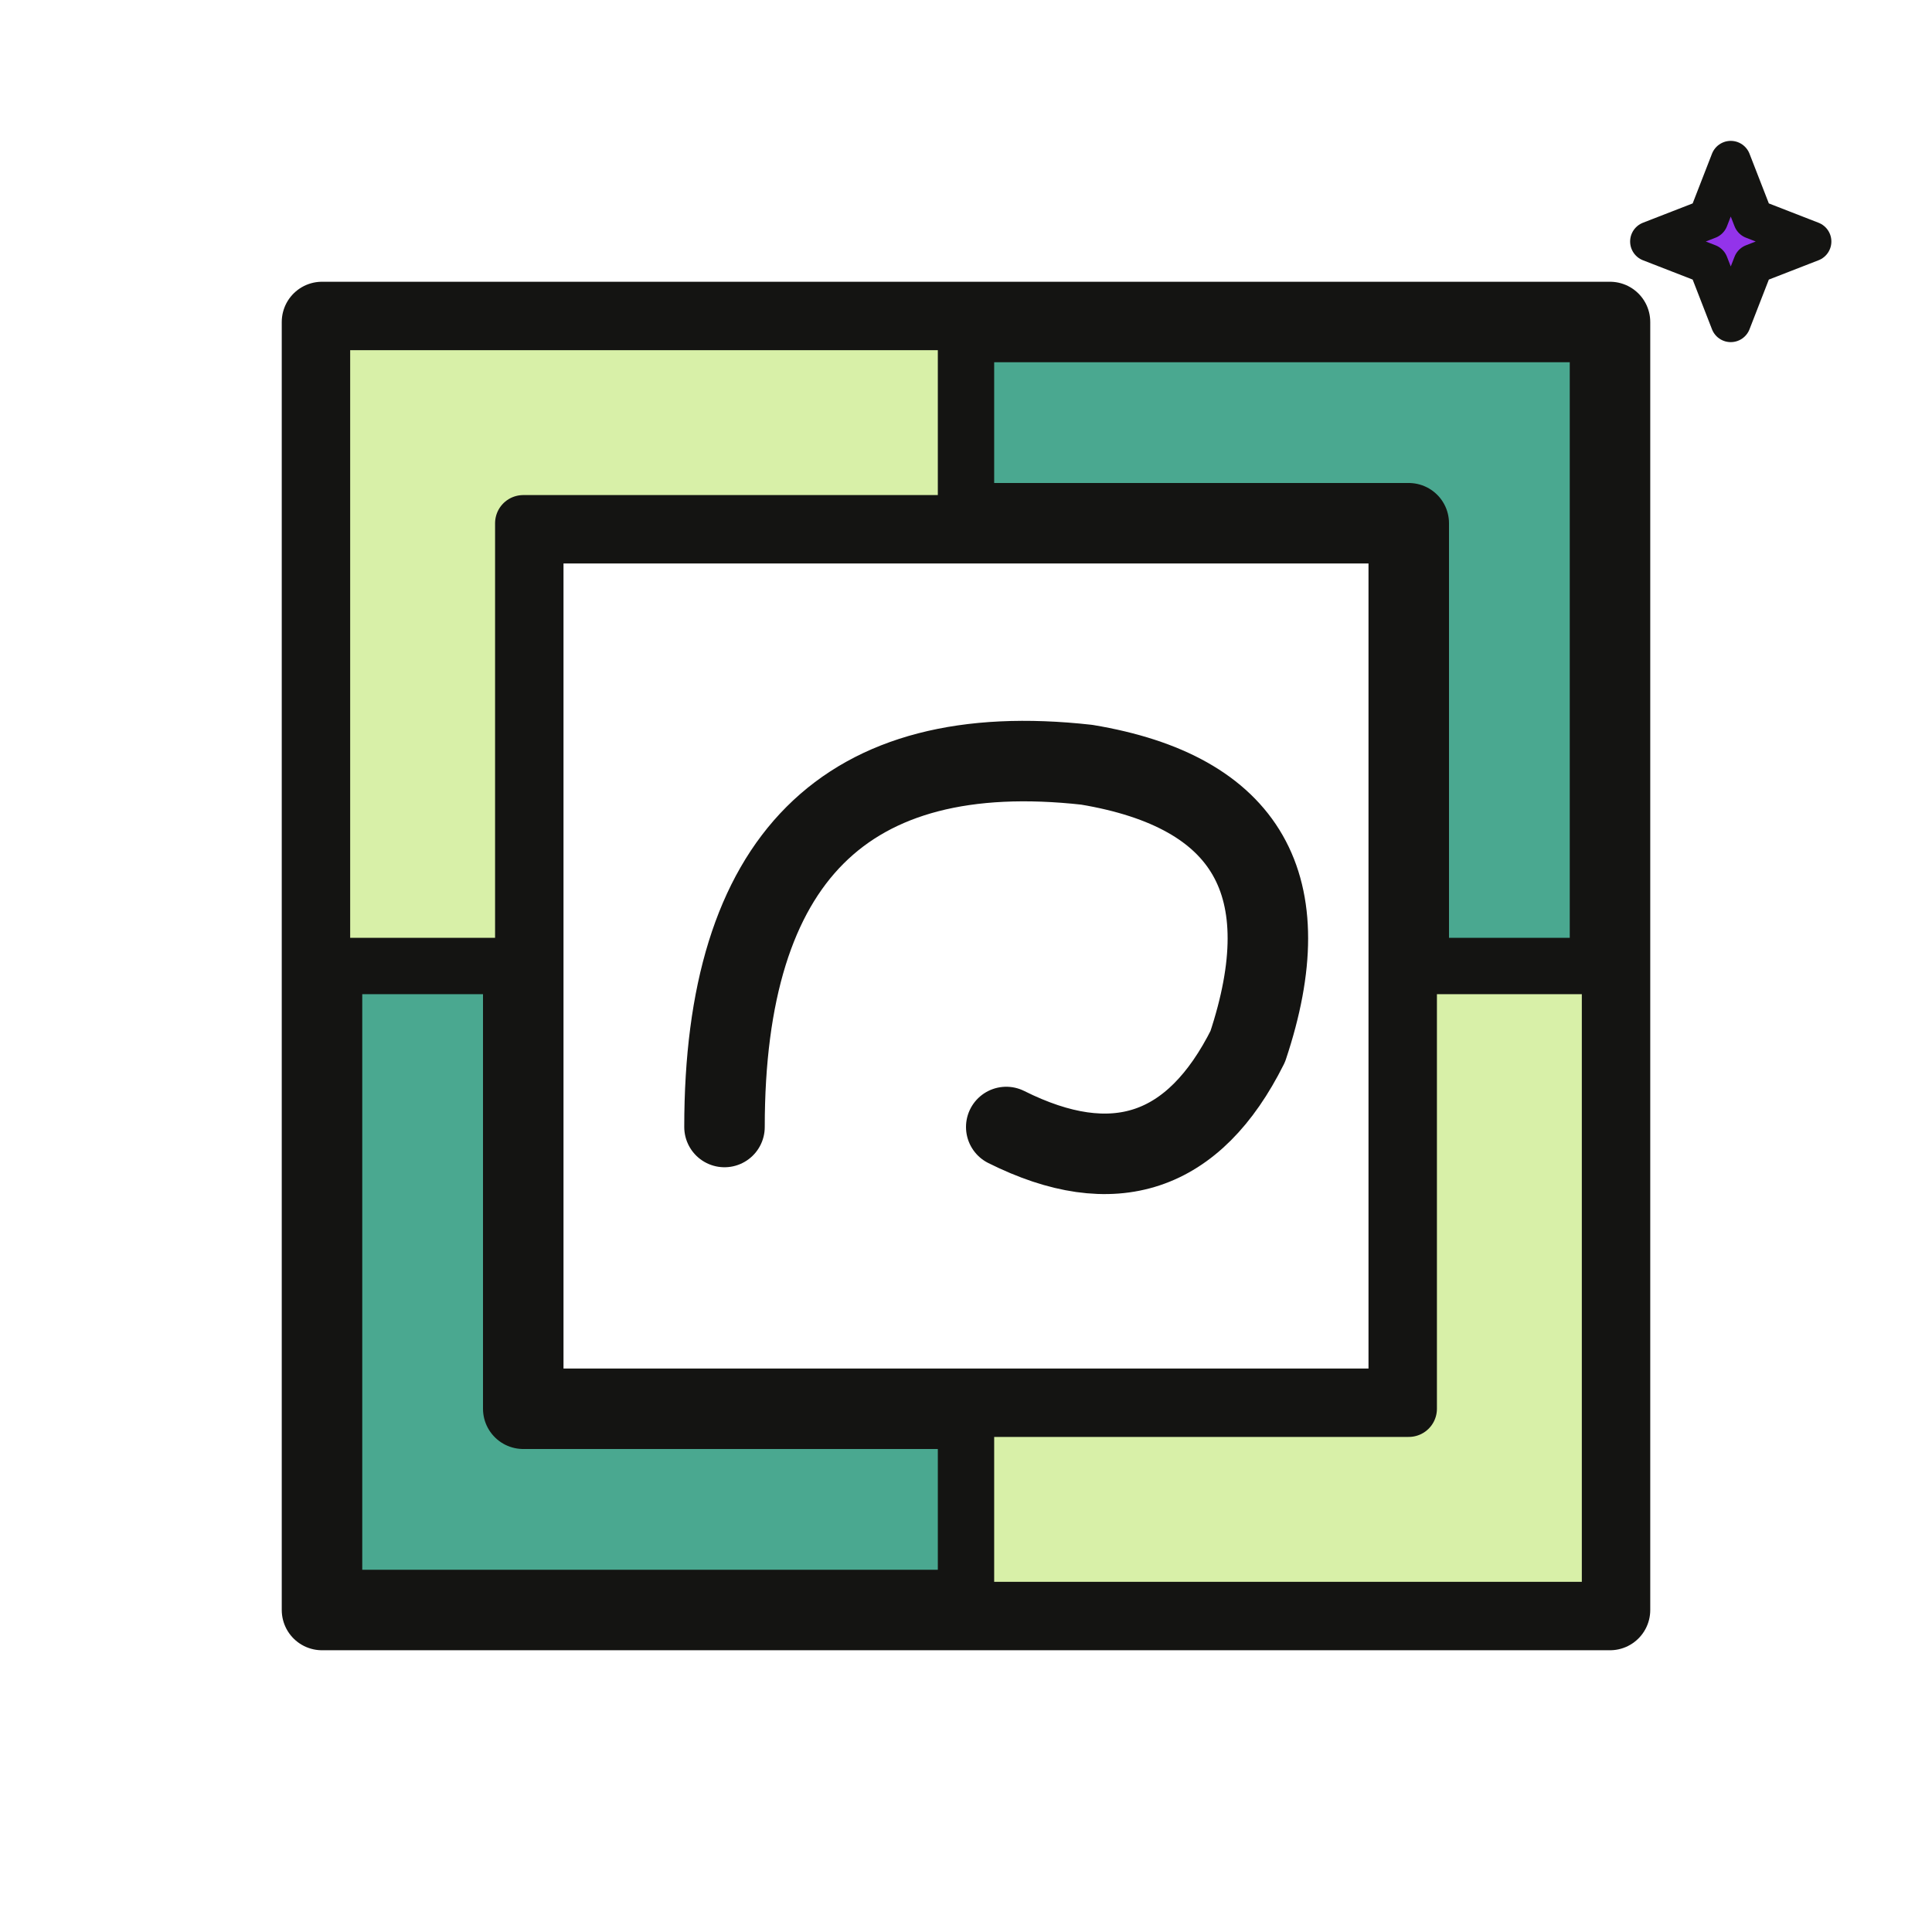
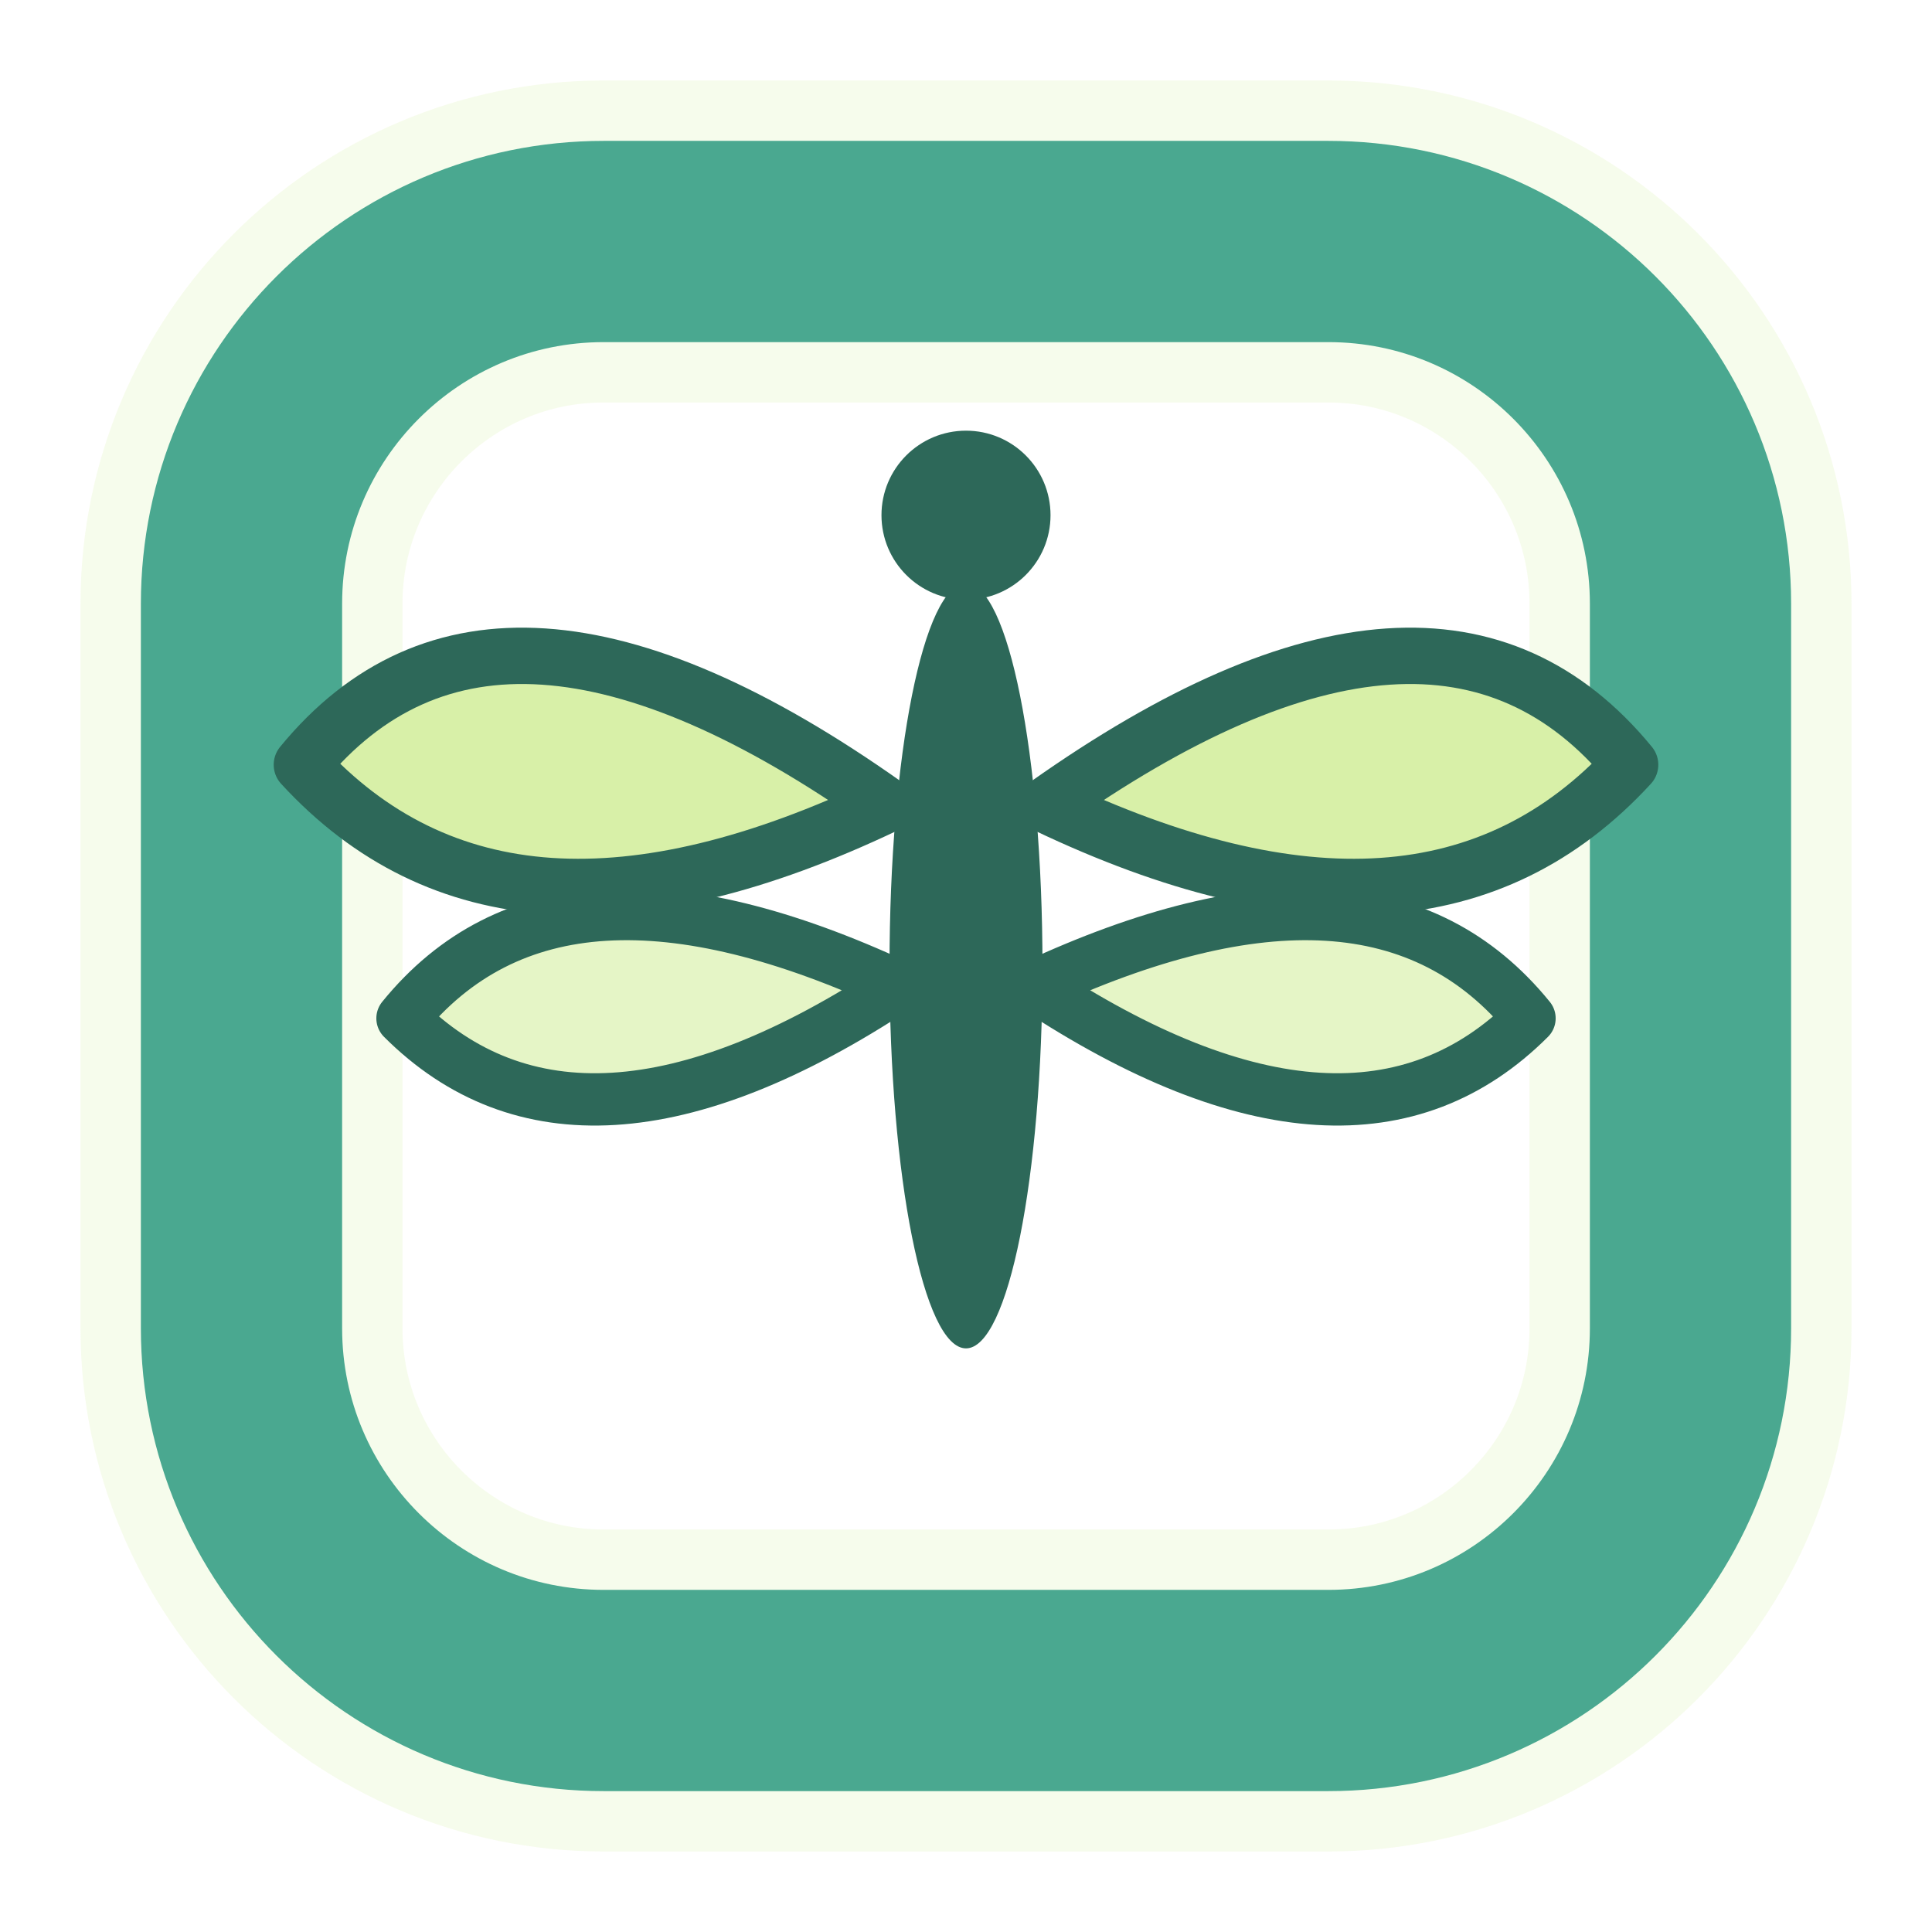
- <svg xmlns="http://www.w3.org/2000/svg" viewBox="0 0 48 48" width="48" height="48">
-   <path d="M8 8 H40 V40 H8 Z M13 13 V35 H35 V13 Z" fill="#4AA890" stroke="#141412" stroke-width="2.0" stroke-linejoin="round" stroke-linecap="round" fill-rule="evenodd" />
-   <path d="M8 8 H24 V13 H13 V24 H8 Z" fill="#D8F0A8" stroke="#141412" stroke-width="1.4" stroke-linejoin="round" stroke-linecap="round" />
-   <path d="M40 40 H24 V35 H35 V24 H40 Z" fill="#D8F0A8" stroke="#141412" stroke-width="1.4" stroke-linejoin="round" stroke-linecap="round" />
-   <path d="M18 28 Q18 18 27 19 Q33 20 31 26 Q29 30 25 28" fill="none" stroke="#141412" stroke-width="2.0" stroke-linejoin="round" stroke-linecap="round" />
-   <path d="M43 4.0 L43.56 5.44 L45.0 6 L43.56 6.56 L43 8.0 L42.44 6.56 L41.0 6 L42.44 5.44 Z" fill="#9333EA" stroke="#141412" stroke-width="1.0" stroke-linejoin="round" stroke-linecap="round" />
+ <svg xmlns="http://www.w3.org/2000/svg" viewBox="0 0 48 48">
+   <rect x="6" y="6" width="36" height="36" rx="9" fill="none" stroke="#D8F0A8" stroke-width="8" opacity=".22" />
+   <rect x="6" y="6" width="36" height="36" rx="9" fill="none" stroke="#4AA890" stroke-width="5" />
+   <ellipse cx="24" cy="24" rx="1.9" ry="9.5" fill="#2D6859" />
+   <circle cx="24" cy="12.8" r="2.1" fill="#2D6859" />
+   <path d="M22 20c-6.5-4.6-11.3-4.9-14.5-1 3.4 3.7 8.2 4 14.5 1z" fill="#D8F0A8" stroke="#2D6859" stroke-width="1.4" stroke-linejoin="round" stroke-linecap="round" />
+   <path d="M26 20c6.5-4.6 11.3-4.9 14.5-1-3.4 3.7-8.2 4-14.5 1z" fill="#D8F0A8" stroke="#2D6859" stroke-width="1.4" stroke-linejoin="round" stroke-linecap="round" />
+   <path d="M22.3 24.5c-5.6-2.6-9.7-2.4-12.3.8 2.9 2.9 7 2.7 12.3-.8z" fill="#E5F5C6" stroke="#2D6859" stroke-width="1.3" stroke-linejoin="round" stroke-linecap="round" />
+   <path d="M25.7 24.5c5.6-2.6 9.7-2.4 12.3.8-2.9 2.9-7 2.7-12.3-.8z" fill="#E5F5C6" stroke="#2D6859" stroke-width="1.3" stroke-linejoin="round" stroke-linecap="round" />
</svg>
